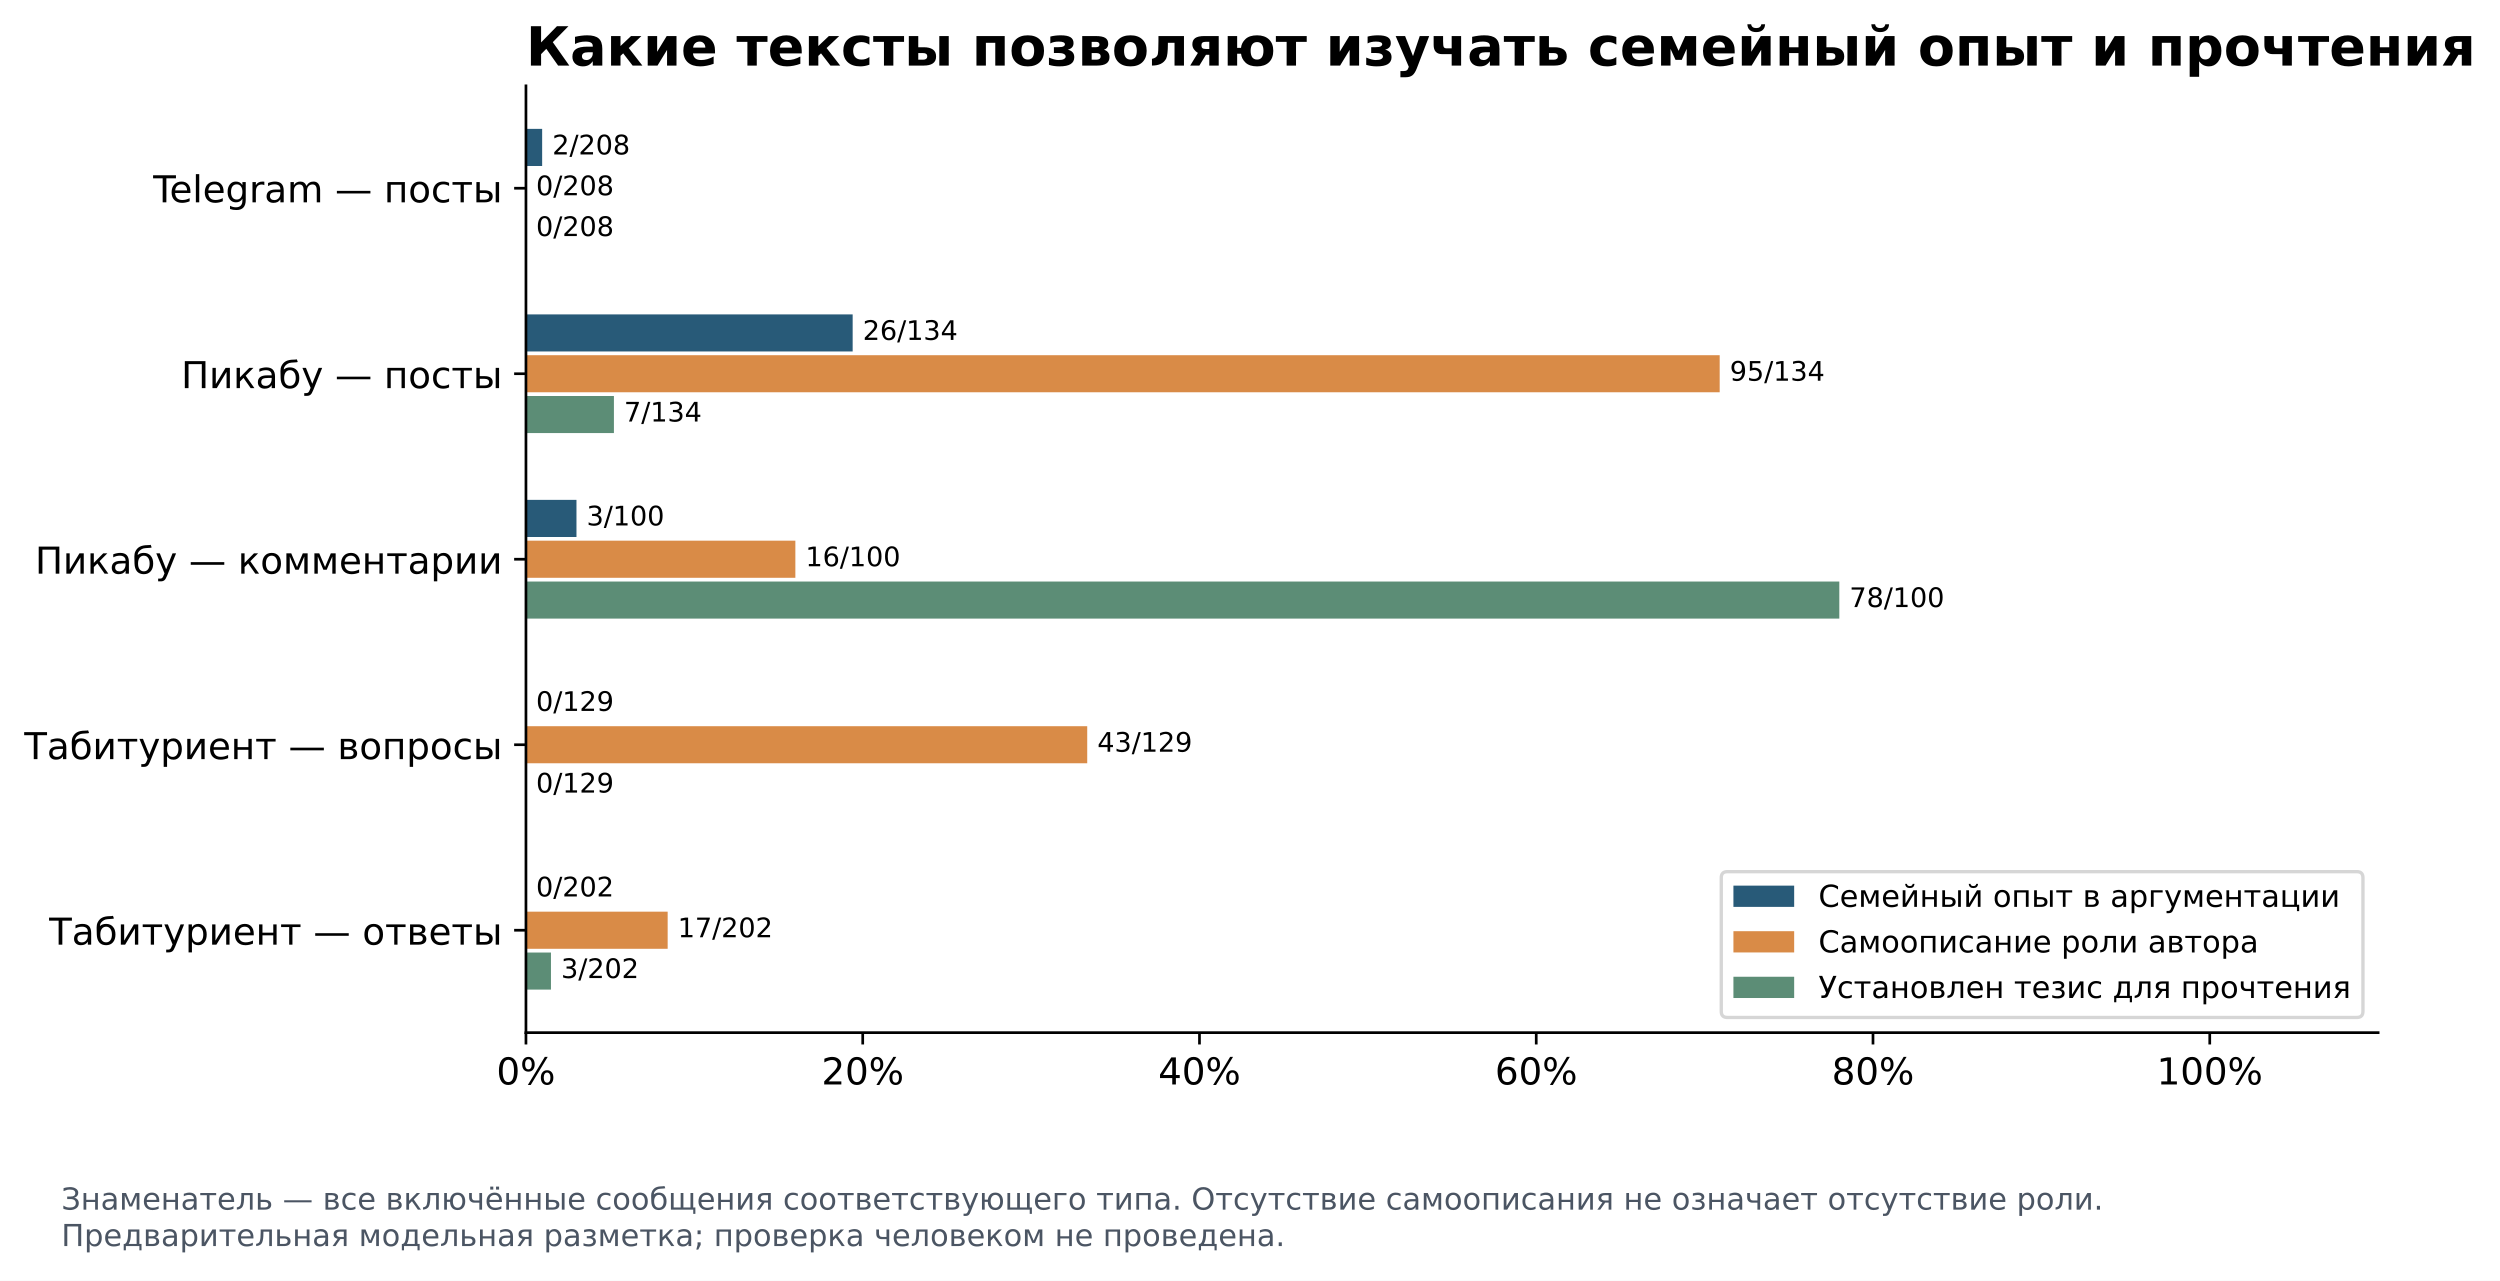
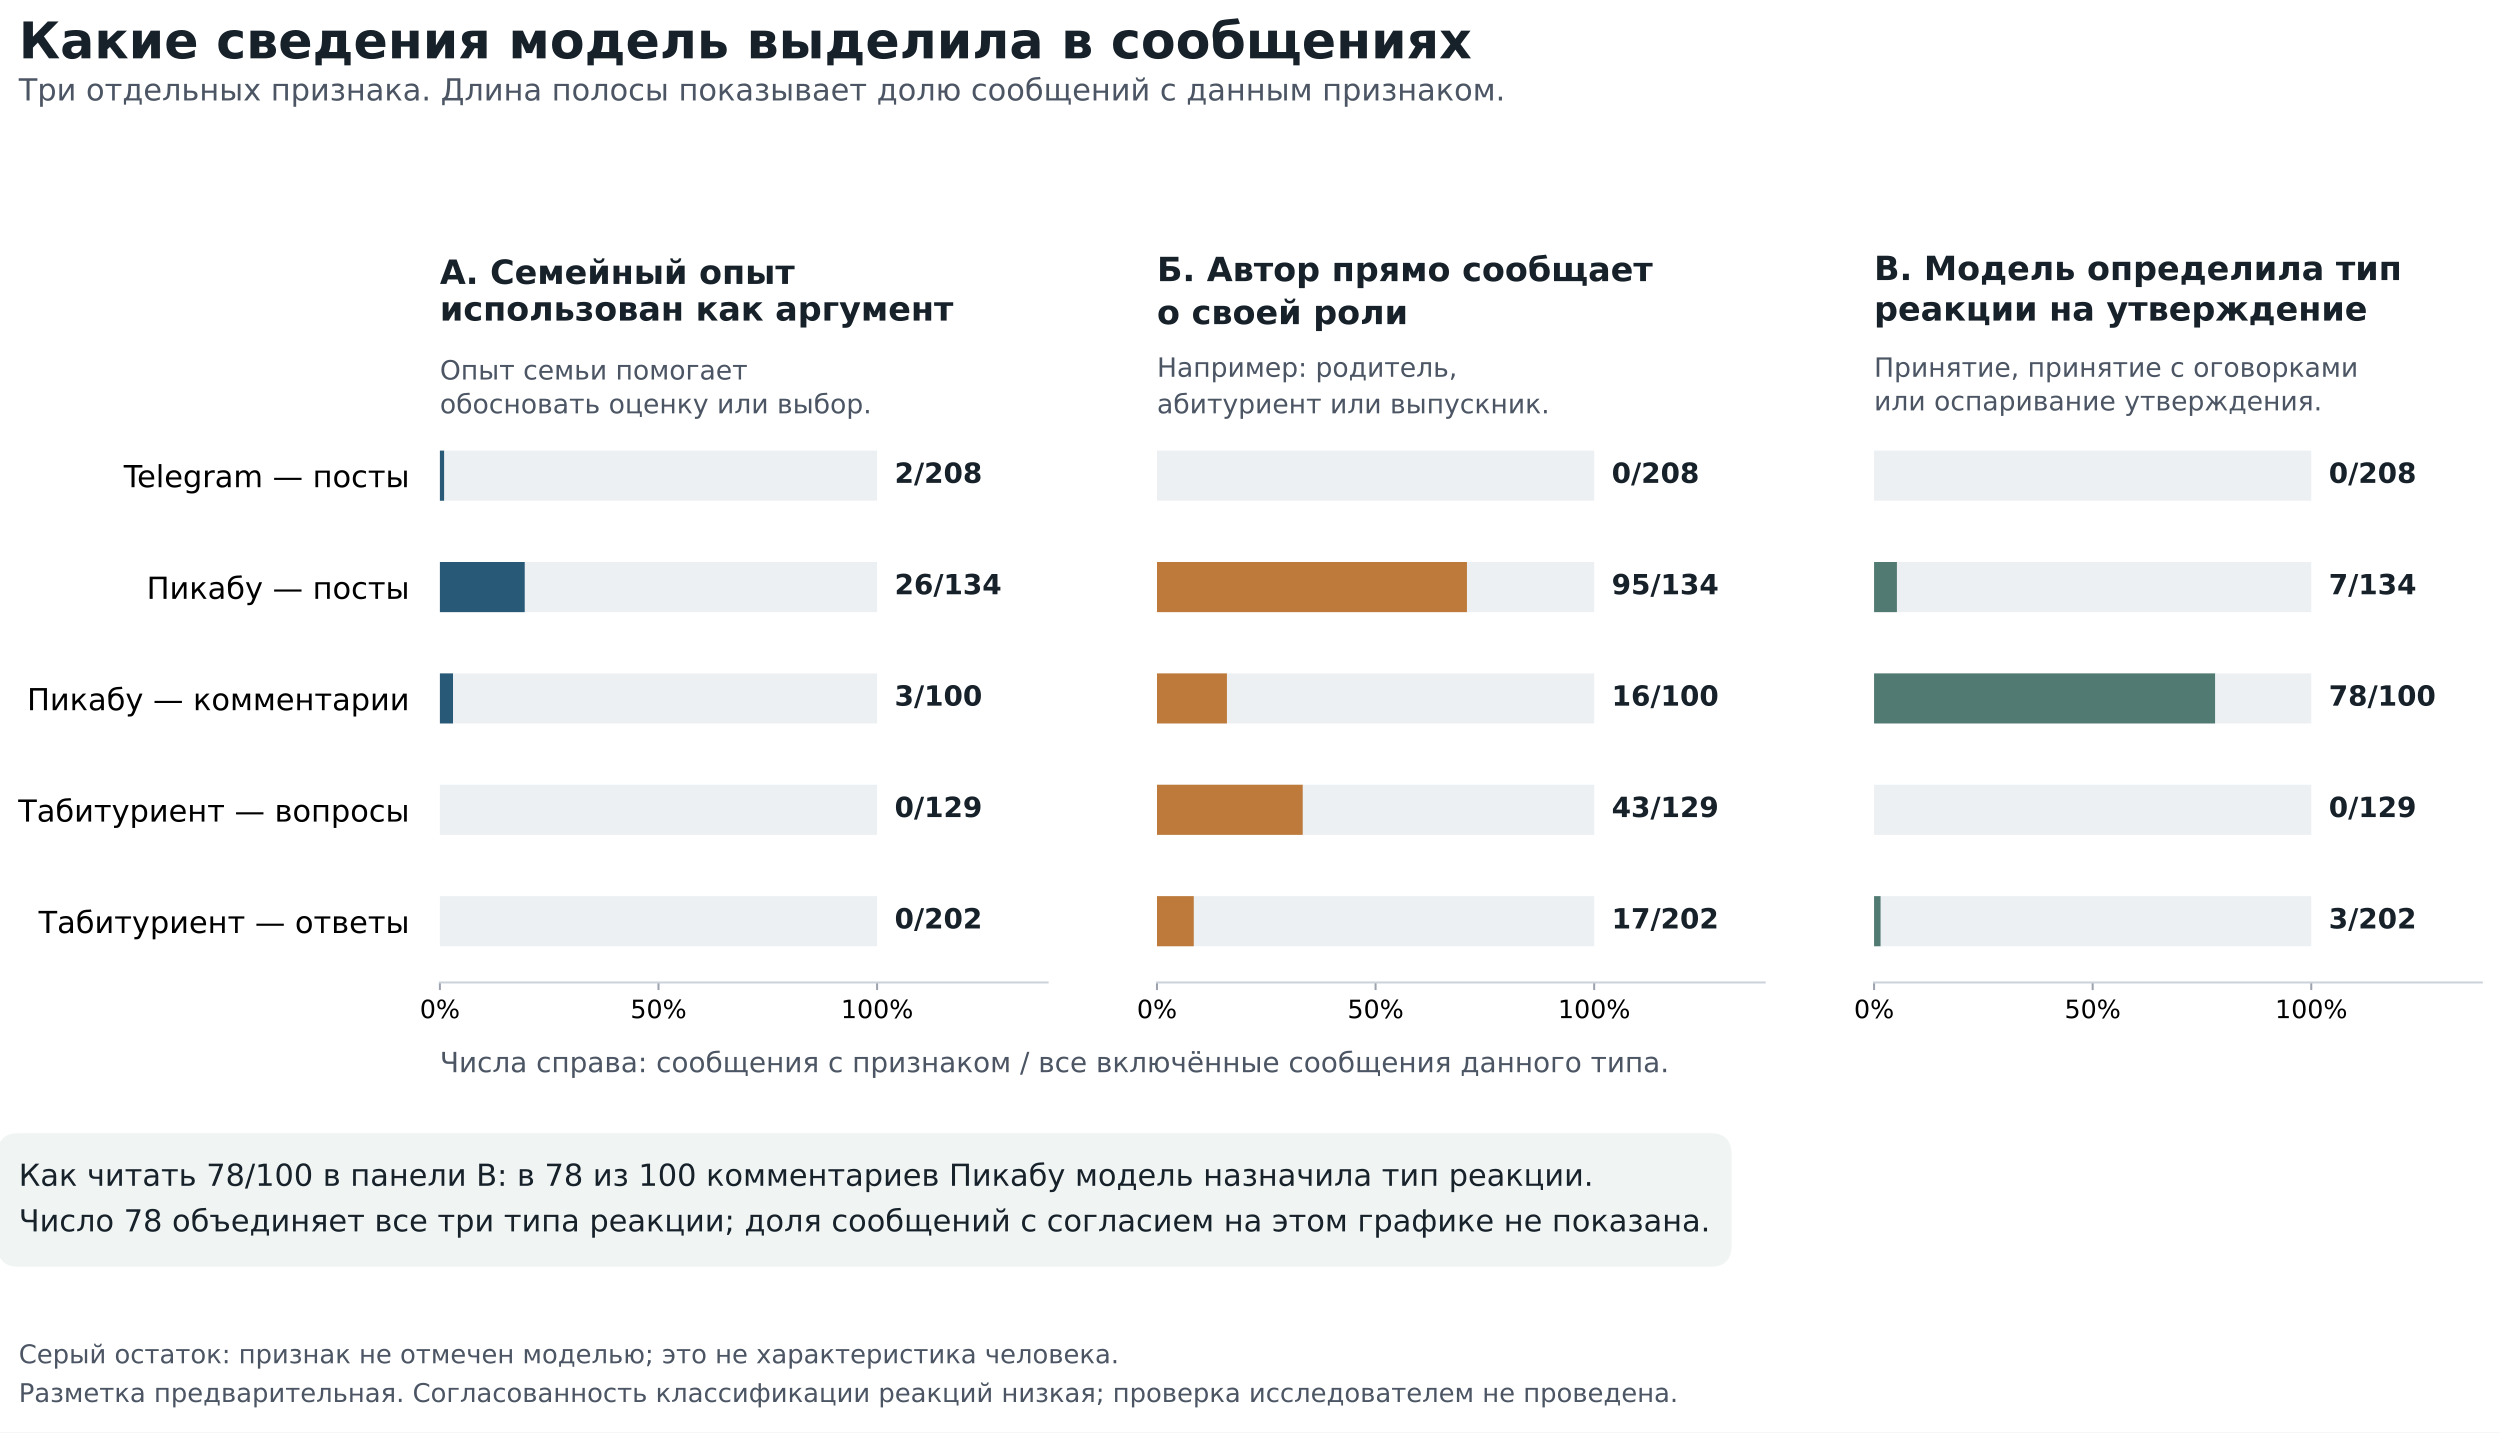
- <svg xmlns="http://www.w3.org/2000/svg" xmlns:xlink="http://www.w3.org/1999/xlink" width="740.805pt" height="379.507pt" viewBox="0 0 740.805 379.507" version="1.1">
+ <svg xmlns="http://www.w3.org/2000/svg" xmlns:xlink="http://www.w3.org/1999/xlink" width="987.33pt" height="565.733pt" viewBox="0 0 987.33 565.733" version="1.1">
  <defs>
    <style type="text/css">*{stroke-linejoin: round; stroke-linecap: butt}</style>
  </defs>
  <g id="figure_1">
    <g id="patch_1">
-       <path d="M 0 379.507  L 740.805 379.507  L 740.805 0  L 0 0  z " style="fill: #ffffff" />
+       <path d="M 0 565.733  L 987.33 565.733  L 987.33 0  L 0 0  z " style="fill: #ffffff" />
    </g>
    <g id="axes_1">
      <g id="patch_2">
-         <path d="M 155.852 305.995  L 704.692 305.995  L 704.692 25.435  L 155.852 25.435  z " style="fill: #ffffff" />
+         <path d="M 173.73 388.008  L 413.73 388.008  L 413.73 163.656  L 173.73 163.656  z " style="fill: #ffffff" />
      </g>
      <g id="patch_3">
-         <path d="M 155.852 38.188  L 160.65 38.188  L 160.65 49.181  L 155.852 49.181  z " clip-path="url(#p778c6179ed)" style="fill: #285a78" />
+         <path d="M 173.73 177.953  L 346.392 177.953  L 346.392 197.749  L 173.73 197.749  z " clip-path="url(#p733dc06a69)" style="fill: #edf0f3" />
      </g>
      <g id="patch_4">
-         <path d="M 155.852 93.156  L 252.663 93.156  L 252.663 104.15  L 155.852 104.15  z " clip-path="url(#p778c6179ed)" style="fill: #285a78" />
+         <path d="M 173.73 221.944  L 346.392 221.944  L 346.392 241.739  L 173.73 241.739  z " clip-path="url(#p733dc06a69)" style="fill: #edf0f3" />
      </g>
      <g id="patch_5">
-         <path d="M 155.852 148.125  L 170.821 148.125  L 170.821 159.119  L 155.852 159.119  z " clip-path="url(#p778c6179ed)" style="fill: #285a78" />
+         <path d="M 173.73 265.934  L 346.392 265.934  L 346.392 285.73  L 173.73 285.73  z " clip-path="url(#p733dc06a69)" style="fill: #edf0f3" />
      </g>
      <g id="patch_6">
-         <path d="M 155.852 203.094  L 155.852 203.094  L 155.852 214.087  L 155.852 214.087  z " clip-path="url(#p778c6179ed)" style="fill: #285a78" />
+         <path d="M 173.73 309.925  L 346.392 309.925  L 346.392 329.72  L 173.73 329.72  z " clip-path="url(#p733dc06a69)" style="fill: #edf0f3" />
      </g>
      <g id="patch_7">
-         <path d="M 155.852 258.062  L 155.852 258.062  L 155.852 269.056  L 155.852 269.056  z " clip-path="url(#p778c6179ed)" style="fill: #285a78" />
-       </g>
-       <g id="patch_8">
-         <path d="M 155.852 50.281  L 155.852 50.281  L 155.852 61.275  L 155.852 61.275  z " clip-path="url(#p778c6179ed)" style="fill: #d98b47" />
-       </g>
-       <g id="patch_9">
-         <path d="M 155.852 105.249  L 509.582 105.249  L 509.582 116.243  L 155.852 116.243  z " clip-path="url(#p778c6179ed)" style="fill: #d98b47" />
-       </g>
-       <g id="patch_10">
-         <path d="M 155.852 160.218  L 235.684 160.218  L 235.684 171.212  L 155.852 171.212  z " clip-path="url(#p778c6179ed)" style="fill: #d98b47" />
-       </g>
-       <g id="patch_11">
-         <path d="M 155.852 215.187  L 322.168 215.187  L 322.168 226.181  L 155.852 226.181  z " clip-path="url(#p778c6179ed)" style="fill: #d98b47" />
-       </g>
-       <g id="patch_12">
-         <path d="M 155.852 270.155  L 197.843 270.155  L 197.843 281.149  L 155.852 281.149  z " clip-path="url(#p778c6179ed)" style="fill: #d98b47" />
-       </g>
-       <g id="patch_13">
-         <path d="M 155.852 62.374  L 155.852 62.374  L 155.852 73.368  L 155.852 73.368  z " clip-path="url(#p778c6179ed)" style="fill: #5c8d76" />
-       </g>
-       <g id="patch_14">
-         <path d="M 155.852 117.343  L 181.917 117.343  L 181.917 128.336  L 155.852 128.336  z " clip-path="url(#p778c6179ed)" style="fill: #5c8d76" />
-       </g>
-       <g id="patch_15">
-         <path d="M 155.852 172.311  L 545.03 172.311  L 545.03 183.305  L 155.852 183.305  z " clip-path="url(#p778c6179ed)" style="fill: #5c8d76" />
-       </g>
-       <g id="patch_16">
-         <path d="M 155.852 227.28  L 155.852 227.28  L 155.852 238.274  L 155.852 238.274  z " clip-path="url(#p778c6179ed)" style="fill: #5c8d76" />
-       </g>
-       <g id="patch_17">
-         <path d="M 155.852 282.249  L 163.263 282.249  L 163.263 293.242  L 155.852 293.242  z " clip-path="url(#p778c6179ed)" style="fill: #5c8d76" />
+         <path d="M 173.73 353.915  L 346.392 353.915  L 346.392 373.711  L 173.73 373.711  z " clip-path="url(#p733dc06a69)" style="fill: #edf0f3" />
      </g>
      <g id="matplotlib.axis_1">
        <g id="xtick_1">
          <g id="line2d_1">
            <defs>
-               <path id="m16dffe905e" d="M 0 0  L 0 3.5  " style="stroke: #000000; stroke-width: 0.8" />
+               <path id="mbd93023bc0" d="M 0 0  L 0 3  " style="stroke: #9ca3af; stroke-width: 0.8" />
            </defs>
            <g>
-               <use xlink:href="#m16dffe905e" x="155.852" y="305.995" style="stroke: #000000; stroke-width: 0.8" />
+               <use xlink:href="#mbd93023bc0" x="173.73" y="388.008" style="fill: #9ca3af; stroke: #9ca3af; stroke-width: 0.8" />
            </g>
          </g>
          <g id="text_1">
-             <text style="font-size: 11px; font-family: 'DejaVu Sans'; text-anchor: middle" x="155.852" y="321.352" transform="rotate(-0 155.8525 321.3524)">0%</text>
+             <text style="font-size: 10px; font-family: 'DejaVu Sans'; text-anchor: middle" x="173.73" y="402.106" transform="rotate(-0 173.73 402.1057)">0%</text>
          </g>
        </g>
        <g id="xtick_2">
          <g id="line2d_2">
            <g>
-               <use xlink:href="#m16dffe905e" x="255.642" y="305.995" style="stroke: #000000; stroke-width: 0.8" />
+               <use xlink:href="#mbd93023bc0" x="260.061" y="388.008" style="fill: #9ca3af; stroke: #9ca3af; stroke-width: 0.8" />
            </g>
          </g>
          <g id="text_2">
-             <text style="font-size: 11px; font-family: 'DejaVu Sans'; text-anchor: middle" x="255.642" y="321.352" transform="rotate(-0 255.6416 321.3524)">20%</text>
+             <text style="font-size: 10px; font-family: 'DejaVu Sans'; text-anchor: middle" x="260.061" y="402.106" transform="rotate(-0 260.0609 402.1057)">50%</text>
          </g>
        </g>
        <g id="xtick_3">
          <g id="line2d_3">
            <g>
-               <use xlink:href="#m16dffe905e" x="355.431" y="305.995" style="stroke: #000000; stroke-width: 0.8" />
+               <use xlink:href="#mbd93023bc0" x="346.392" y="388.008" style="fill: #9ca3af; stroke: #9ca3af; stroke-width: 0.8" />
            </g>
          </g>
          <g id="text_3">
-             <text style="font-size: 11px; font-family: 'DejaVu Sans'; text-anchor: middle" x="355.431" y="321.352" transform="rotate(-0 355.4307 321.3524)">40%</text>
-           </g>
-         </g>
-         <g id="xtick_4">
-           <g id="line2d_4">
-             <g>
-               <use xlink:href="#m16dffe905e" x="455.22" y="305.995" style="stroke: #000000; stroke-width: 0.8" />
-             </g>
-           </g>
-           <g id="text_4">
-             <text style="font-size: 11px; font-family: 'DejaVu Sans'; text-anchor: middle" x="455.22" y="321.352" transform="rotate(-0 455.2198 321.3524)">60%</text>
-           </g>
-         </g>
-         <g id="xtick_5">
-           <g id="line2d_5">
-             <g>
-               <use xlink:href="#m16dffe905e" x="555.009" y="305.995" style="stroke: #000000; stroke-width: 0.8" />
-             </g>
-           </g>
-           <g id="text_5">
-             <text style="font-size: 11px; font-family: 'DejaVu Sans'; text-anchor: middle" x="555.009" y="321.352" transform="rotate(-0 555.0089 321.3524)">80%</text>
-           </g>
-         </g>
-         <g id="xtick_6">
-           <g id="line2d_6">
-             <g>
-               <use xlink:href="#m16dffe905e" x="654.798" y="305.995" style="stroke: #000000; stroke-width: 0.8" />
-             </g>
-           </g>
-           <g id="text_6">
-             <text style="font-size: 11px; font-family: 'DejaVu Sans'; text-anchor: middle" x="654.798" y="321.352" transform="rotate(-0 654.798 321.3524)">100%</text>
+             <text style="font-size: 10px; font-family: 'DejaVu Sans'; text-anchor: middle" x="346.392" y="402.106" transform="rotate(-0 346.3919 402.1057)">100%</text>
          </g>
        </g>
      </g>
      <g id="matplotlib.axis_2">
        <g id="ytick_1">
-           <g id="line2d_7">
-             <defs>
-               <path id="ma2c8cfbe9b" d="M 0 0  L -3.5 0  " style="stroke: #000000; stroke-width: 0.8" />
-             </defs>
-             <g>
-               <use xlink:href="#ma2c8cfbe9b" x="155.852" y="55.778" style="stroke: #000000; stroke-width: 0.8" />
-             </g>
-           </g>
+           <g id="line2d_4" />
+           <g id="text_4">
+             <text style="font-size: 12px; font-family: 'DejaVu Sans'; text-anchor: end" x="161.73" y="192.41" transform="rotate(-0 161.73 192.4099)">Telegram — посты</text>
+           </g>
+         </g>
+         <g id="ytick_2">
+           <g id="line2d_5" />
+           <g id="text_5">
+             <text style="font-size: 12px; font-family: 'DejaVu Sans'; text-anchor: end" x="161.73" y="236.503" transform="rotate(-0 161.73 236.5027)">Пикабу — посты</text>
+           </g>
+         </g>
+         <g id="ytick_3">
+           <g id="line2d_6" />
+           <g id="text_6">
+             <text style="font-size: 12px; font-family: 'DejaVu Sans'; text-anchor: end" x="161.73" y="280.493" transform="rotate(-0 161.73 280.4932)">Пикабу — комментарии</text>
+           </g>
+         </g>
+         <g id="ytick_4">
+           <g id="line2d_7" />
          <g id="text_7">
-             <text style="font-size: 11px; font-family: 'DejaVu Sans'; text-anchor: end" x="148.852" y="59.957" transform="rotate(-0 148.8525 59.95684)">Telegram — посты</text>
-           </g>
-         </g>
-         <g id="ytick_2">
-           <g id="line2d_8">
-             <g>
-               <use xlink:href="#ma2c8cfbe9b" x="155.852" y="110.746" style="stroke: #000000; stroke-width: 0.8" />
-             </g>
-           </g>
+             <text style="font-size: 12px; font-family: 'DejaVu Sans'; text-anchor: end" x="161.73" y="324.484" transform="rotate(-0 161.73 324.4838)">Табитуриент — вопросы</text>
+           </g>
+         </g>
+         <g id="ytick_5">
+           <g id="line2d_8" />
          <g id="text_8">
-             <text style="font-size: 11px; font-family: 'DejaVu Sans'; text-anchor: end" x="148.852" y="115.019" transform="rotate(-0 148.8525 115.0192)">Пикабу — посты</text>
-           </g>
-         </g>
-         <g id="ytick_3">
+             <text style="font-size: 12px; font-family: 'DejaVu Sans'; text-anchor: end" x="161.73" y="368.474" transform="rotate(-0 161.73 368.4744)">Табитуриент — ответы</text>
+           </g>
+         </g>
+       </g>
+       <g id="patch_8">
+         <path d="M 173.73 177.953  L 175.39 177.953  L 175.39 197.749  L 173.73 197.749  z " clip-path="url(#p733dc06a69)" style="fill: #285a78" />
+       </g>
+       <g id="patch_9">
+         <path d="M 173.73 221.944  L 207.232 221.944  L 207.232 241.739  L 173.73 241.739  z " clip-path="url(#p733dc06a69)" style="fill: #285a78" />
+       </g>
+       <g id="patch_10">
+         <path d="M 173.73 265.934  L 178.91 265.934  L 178.91 285.73  L 173.73 285.73  z " clip-path="url(#p733dc06a69)" style="fill: #285a78" />
+       </g>
+       <g id="patch_11">
+         <path d="M 173.73 309.925  L 173.73 309.925  L 173.73 329.72  L 173.73 329.72  z " clip-path="url(#p733dc06a69)" style="fill: #285a78" />
+       </g>
+       <g id="patch_12">
+         <path d="M 173.73 353.915  L 173.73 353.915  L 173.73 373.711  L 173.73 373.711  z " clip-path="url(#p733dc06a69)" style="fill: #285a78" />
+       </g>
+       <g id="patch_13">
+         <path d="M 173.73 388.008  L 413.73 388.008  " style="fill: none; stroke: #cbd2d9; stroke-width: 0.8; stroke-linejoin: miter; stroke-linecap: square" />
+       </g>
+       <g id="text_9">
+         <text style="font-weight: 700; font-size: 11px; font-family: 'DejaVu Sans'; text-anchor: start; fill: #17212a" x="353.298" y="190.708" transform="rotate(-0 353.2983 190.7082)">2/208</text>
+       </g>
+       <g id="text_10">
+         <text style="font-weight: 700; font-size: 11px; font-family: 'DejaVu Sans'; text-anchor: start; fill: #17212a" x="353.298" y="234.699" transform="rotate(-0 353.2983 234.6988)">26/134</text>
+       </g>
+       <g id="text_11">
+         <text style="font-weight: 700; font-size: 11px; font-family: 'DejaVu Sans'; text-anchor: start; fill: #17212a" x="353.298" y="278.689" transform="rotate(-0 353.2983 278.6894)">3/100</text>
+       </g>
+       <g id="text_12">
+         <text style="font-weight: 700; font-size: 11px; font-family: 'DejaVu Sans'; text-anchor: start; fill: #17212a" x="353.298" y="322.68" transform="rotate(-0 353.2983 322.68)">0/129</text>
+       </g>
+       <g id="text_13">
+         <text style="font-weight: 700; font-size: 11px; font-family: 'DejaVu Sans'; text-anchor: start; fill: #17212a" x="353.298" y="366.671" transform="rotate(-0 353.2983 366.6706)">0/202</text>
+       </g>
+       <g id="text_14">
+         <text style="font-weight: 700; font-size: 13.2px; font-family: 'DejaVu Sans'; fill: #17212a" transform="translate(173.73 112.127)">А. Семейный опыт</text>
+         <text style="font-weight: 700; font-size: 13.2px; font-family: 'DejaVu Sans'; fill: #17212a" transform="translate(173.73 126.6058)">использован как аргумент</text>
+       </g>
+       <g id="text_15">
+         <text style="font-size: 10.5px; font-family: 'DejaVu Sans'; fill: #4b5563" transform="translate(173.73 149.8866)">Опыт семьи помогает</text>
+         <text style="font-size: 10.5px; font-family: 'DejaVu Sans'; fill: #4b5563" transform="translate(173.73 163.2265)">обосновать оценку или выбор.</text>
+       </g>
+     </g>
+     <g id="axes_2">
+       <g id="patch_14">
+         <path d="M 456.93 388.008  L 696.93 388.008  L 696.93 163.656  L 456.93 163.656  z " style="fill: #ffffff" />
+       </g>
+       <g id="patch_15">
+         <path d="M 456.93 177.953  L 629.592 177.953  L 629.592 197.749  L 456.93 197.749  z " clip-path="url(#p7ef4b63ad0)" style="fill: #edf0f3" />
+       </g>
+       <g id="patch_16">
+         <path d="M 456.93 221.944  L 629.592 221.944  L 629.592 241.739  L 456.93 241.739  z " clip-path="url(#p7ef4b63ad0)" style="fill: #edf0f3" />
+       </g>
+       <g id="patch_17">
+         <path d="M 456.93 265.934  L 629.592 265.934  L 629.592 285.73  L 456.93 285.73  z " clip-path="url(#p7ef4b63ad0)" style="fill: #edf0f3" />
+       </g>
+       <g id="patch_18">
+         <path d="M 456.93 309.925  L 629.592 309.925  L 629.592 329.72  L 456.93 329.72  z " clip-path="url(#p7ef4b63ad0)" style="fill: #edf0f3" />
+       </g>
+       <g id="patch_19">
+         <path d="M 456.93 353.915  L 629.592 353.915  L 629.592 373.711  L 456.93 373.711  z " clip-path="url(#p7ef4b63ad0)" style="fill: #edf0f3" />
+       </g>
+       <g id="matplotlib.axis_3">
+         <g id="xtick_4">
          <g id="line2d_9">
            <g>
-               <use xlink:href="#ma2c8cfbe9b" x="155.852" y="165.715" style="stroke: #000000; stroke-width: 0.8" />
-             </g>
-           </g>
-           <g id="text_9">
-             <text style="font-size: 11px; font-family: 'DejaVu Sans'; text-anchor: end" x="148.852" y="169.988" transform="rotate(-0 148.8525 169.9878)">Пикабу — комментарии</text>
-           </g>
-         </g>
-         <g id="ytick_4">
+               <use xlink:href="#mbd93023bc0" x="456.93" y="388.008" style="fill: #9ca3af; stroke: #9ca3af; stroke-width: 0.8" />
+             </g>
+           </g>
+           <g id="text_16">
+             <text style="font-size: 10px; font-family: 'DejaVu Sans'; text-anchor: middle" x="456.93" y="402.106" transform="rotate(-0 456.93 402.1057)">0%</text>
+           </g>
+         </g>
+         <g id="xtick_5">
          <g id="line2d_10">
            <g>
-               <use xlink:href="#ma2c8cfbe9b" x="155.852" y="220.684" style="stroke: #000000; stroke-width: 0.8" />
-             </g>
-           </g>
-           <g id="text_10">
-             <text style="font-size: 11px; font-family: 'DejaVu Sans'; text-anchor: end" x="148.852" y="224.956" transform="rotate(-0 148.8525 224.9565)">Табитуриент — вопросы</text>
-           </g>
-         </g>
-         <g id="ytick_5">
+               <use xlink:href="#mbd93023bc0" x="543.261" y="388.008" style="fill: #9ca3af; stroke: #9ca3af; stroke-width: 0.8" />
+             </g>
+           </g>
+           <g id="text_17">
+             <text style="font-size: 10px; font-family: 'DejaVu Sans'; text-anchor: middle" x="543.261" y="402.106" transform="rotate(-0 543.2609 402.1057)">50%</text>
+           </g>
+         </g>
+         <g id="xtick_6">
          <g id="line2d_11">
            <g>
-               <use xlink:href="#ma2c8cfbe9b" x="155.852" y="275.652" style="stroke: #000000; stroke-width: 0.8" />
-             </g>
-           </g>
-           <g id="text_11">
-             <text style="font-size: 11px; font-family: 'DejaVu Sans'; text-anchor: end" x="148.852" y="279.925" transform="rotate(-0 148.8525 279.9251)">Табитуриент — ответы</text>
-           </g>
-         </g>
-       </g>
-       <g id="patch_18">
-         <path d="M 155.852 305.995  L 155.852 25.435  " style="fill: none; stroke: #000000; stroke-width: 0.8; stroke-linejoin: miter; stroke-linecap: square" />
-       </g>
-       <g id="patch_19">
-         <path d="M 155.852 305.995  L 704.692 305.995  " style="fill: none; stroke: #000000; stroke-width: 0.8; stroke-linejoin: miter; stroke-linecap: square" />
-       </g>
-       <g id="text_12">
-         <text style="font-size: 8px; font-family: 'DejaVu Sans'; text-anchor: start" x="163.644" y="45.763" transform="rotate(-0 163.6437 45.76272)">2/208</text>
-       </g>
-       <g id="text_13">
-         <text style="font-size: 8px; font-family: 'DejaVu Sans'; text-anchor: start" x="255.656" y="100.731" transform="rotate(-0 255.6565 100.7314)">26/134</text>
-       </g>
-       <g id="text_14">
-         <text style="font-size: 8px; font-family: 'DejaVu Sans'; text-anchor: start" x="173.815" y="155.7" transform="rotate(-0 173.8145 155.7)">3/100</text>
-       </g>
-       <g id="text_15">
-         <text style="font-size: 8px; font-family: 'DejaVu Sans'; text-anchor: start" x="158.846" y="210.669" transform="rotate(-0 158.8462 210.6687)">0/129</text>
-       </g>
-       <g id="text_16">
-         <text style="font-size: 8px; font-family: 'DejaVu Sans'; text-anchor: start" x="158.846" y="265.637" transform="rotate(-0 158.8462 265.6373)">0/202</text>
-       </g>
-       <g id="text_17">
-         <text style="font-size: 8px; font-family: 'DejaVu Sans'; text-anchor: start" x="158.846" y="57.856" transform="rotate(-0 158.8462 57.85582)">0/208</text>
-       </g>
-       <g id="text_18">
-         <text style="font-size: 8px; font-family: 'DejaVu Sans'; text-anchor: start" x="512.576" y="112.824" transform="rotate(-0 512.5762 112.8245)">95/134</text>
+               <use xlink:href="#mbd93023bc0" x="629.592" y="388.008" style="fill: #9ca3af; stroke: #9ca3af; stroke-width: 0.8" />
+             </g>
+           </g>
+           <g id="text_18">
+             <text style="font-size: 10px; font-family: 'DejaVu Sans'; text-anchor: middle" x="629.592" y="402.106" transform="rotate(-0 629.5919 402.1057)">100%</text>
+           </g>
+         </g>
+       </g>
+       <g id="matplotlib.axis_4">
+         <g id="ytick_6">
+           <g id="line2d_12" />
+         </g>
+         <g id="ytick_7">
+           <g id="line2d_13" />
+         </g>
+         <g id="ytick_8">
+           <g id="line2d_14" />
+         </g>
+         <g id="ytick_9">
+           <g id="line2d_15" />
+         </g>
+         <g id="ytick_10">
+           <g id="line2d_16" />
+         </g>
+       </g>
+       <g id="patch_20">
+         <path d="M 456.93 177.953  L 456.93 177.953  L 456.93 197.749  L 456.93 197.749  z " clip-path="url(#p7ef4b63ad0)" style="fill: #bd7a3b" />
+       </g>
+       <g id="patch_21">
+         <path d="M 456.93 221.944  L 579.34 221.944  L 579.34 241.739  L 456.93 241.739  z " clip-path="url(#p7ef4b63ad0)" style="fill: #bd7a3b" />
+       </g>
+       <g id="patch_22">
+         <path d="M 456.93 265.934  L 484.556 265.934  L 484.556 285.73  L 456.93 285.73  z " clip-path="url(#p7ef4b63ad0)" style="fill: #bd7a3b" />
+       </g>
+       <g id="patch_23">
+         <path d="M 456.93 309.925  L 514.484 309.925  L 514.484 329.72  L 456.93 329.72  z " clip-path="url(#p7ef4b63ad0)" style="fill: #bd7a3b" />
+       </g>
+       <g id="patch_24">
+         <path d="M 456.93 353.915  L 471.461 353.915  L 471.461 373.711  L 456.93 373.711  z " clip-path="url(#p7ef4b63ad0)" style="fill: #bd7a3b" />
+       </g>
+       <g id="patch_25">
+         <path d="M 456.93 388.008  L 696.93 388.008  " style="fill: none; stroke: #cbd2d9; stroke-width: 0.8; stroke-linejoin: miter; stroke-linecap: square" />
      </g>
      <g id="text_19">
-         <text style="font-size: 8px; font-family: 'DejaVu Sans'; text-anchor: start" x="238.677" y="167.793" transform="rotate(-0 238.6774 167.7931)">16/100</text>
+         <text style="font-weight: 700; font-size: 11px; font-family: 'DejaVu Sans'; text-anchor: start; fill: #17212a" x="636.498" y="190.708" transform="rotate(-0 636.4983 190.7082)">0/208</text>
      </g>
      <g id="text_20">
-         <text style="font-size: 8px; font-family: 'DejaVu Sans'; text-anchor: start" x="325.161" y="222.762" transform="rotate(-0 325.1613 222.7618)">43/129</text>
+         <text style="font-weight: 700; font-size: 11px; font-family: 'DejaVu Sans'; text-anchor: start; fill: #17212a" x="636.498" y="234.699" transform="rotate(-0 636.4983 234.6988)">95/134</text>
      </g>
      <g id="text_21">
-         <text style="font-size: 8px; font-family: 'DejaVu Sans'; text-anchor: start" x="200.837" y="277.73" transform="rotate(-0 200.8366 277.7304)">17/202</text>
+         <text style="font-weight: 700; font-size: 11px; font-family: 'DejaVu Sans'; text-anchor: start; fill: #17212a" x="636.498" y="278.689" transform="rotate(-0 636.4983 278.6894)">16/100</text>
      </g>
      <g id="text_22">
-         <text style="font-size: 8px; font-family: 'DejaVu Sans'; text-anchor: start" x="158.846" y="69.949" transform="rotate(-0 158.8462 69.94892)">0/208</text>
+         <text style="font-weight: 700; font-size: 11px; font-family: 'DejaVu Sans'; text-anchor: start; fill: #17212a" x="636.498" y="322.68" transform="rotate(-0 636.4983 322.68)">43/129</text>
      </g>
      <g id="text_23">
-         <text style="font-size: 8px; font-family: 'DejaVu Sans'; text-anchor: start" x="184.91" y="124.918" transform="rotate(-0 184.9105 124.9176)">7/134</text>
+         <text style="font-weight: 700; font-size: 11px; font-family: 'DejaVu Sans'; text-anchor: start; fill: #17212a" x="636.498" y="366.671" transform="rotate(-0 636.4983 366.6706)">17/202</text>
      </g>
      <g id="text_24">
-         <text style="font-size: 8px; font-family: 'DejaVu Sans'; text-anchor: start" x="548.024" y="179.886" transform="rotate(-0 548.0236 179.8862)">78/100</text>
+         <text style="font-weight: 700; font-size: 13.2px; font-family: 'DejaVu Sans'; fill: #17212a" transform="translate(456.93 111.0318)">Б. Автор прямо сообщает</text>
+         <text style="font-weight: 700; font-size: 13.2px; font-family: 'DejaVu Sans'; fill: #17212a" transform="translate(456.93 128.0083)">о своей роли</text>
      </g>
      <g id="text_25">
-         <text style="font-size: 8px; font-family: 'DejaVu Sans'; text-anchor: start" x="158.846" y="234.855" transform="rotate(-0 158.8462 234.8549)">0/129</text>
-       </g>
-       <g id="text_26">
-         <text style="font-size: 8px; font-family: 'DejaVu Sans'; text-anchor: start" x="166.256" y="289.824" transform="rotate(-0 166.2563 289.8235)">3/202</text>
-       </g>
-       <g id="text_27">
-         <text style="font-weight: 700; font-size: 16px; font-family: 'DejaVu Sans'; text-anchor: start" x="155.852" y="19.435" transform="rotate(-0 155.8525 19.435)">Какие тексты позволяют изучать семейный опыт и прочтения</text>
-       </g>
-       <g id="legend_1">
-         <g id="patch_20">
-           <path d="M 511.851 301.495  L 698.393 301.495  Q 700.192 301.495 700.192 299.695  L 700.192 260.093  Q 700.192 258.293 698.393 258.293  L 511.851 258.293  Q 510.051 258.293 510.051 260.093  L 510.051 299.695  Q 510.051 301.495 511.851 301.495  z " style="fill: #ffffff; opacity: 0.8; stroke: #cccccc; stroke-linejoin: miter" />
-         </g>
-         <g id="patch_21">
-           <path d="M 513.651 268.731  L 531.651 268.731  L 531.651 262.431  L 513.651 262.431  z " style="fill: #285a78" />
-         </g>
-         <g id="text_28">
-           <text style="font-size: 9px; font-family: 'DejaVu Sans'; text-anchor: start" x="538.851" y="268.731" transform="rotate(-0 538.8506 268.7315)">Семейный опыт в аргументации</text>
-         </g>
-         <g id="patch_22">
-           <path d="M 513.651 282.232  L 531.651 282.232  L 531.651 275.932  L 513.651 275.932  z " style="fill: #d98b47" />
-         </g>
-         <g id="text_29">
-           <text style="font-size: 9px; font-family: 'DejaVu Sans'; text-anchor: start" x="538.851" y="282.232" transform="rotate(-0 538.8506 282.2322)">Самоописание роли автора</text>
-         </g>
-         <g id="patch_23">
-           <path d="M 513.651 295.733  L 531.651 295.733  L 531.651 289.433  L 513.651 289.433  z " style="fill: #5c8d76" />
-         </g>
-         <g id="text_30">
-           <text style="font-size: 9px; font-family: 'DejaVu Sans'; text-anchor: start" x="538.851" y="295.733" transform="rotate(-0 538.8506 295.7329)">Установлен тезис для прочтения</text>
-         </g>
-       </g>
-     </g>
-     <g id="text_31">
-       <text style="font-size: 9px; font-family: 'DejaVu Sans'; fill: #4b5563" transform="translate(18.1725 358.4423)">Знаменатель — все включённые сообщения соответствующего типа. Отсутствие самоописания не означает отсутствие роли.</text>
-       <text style="font-size: 9px; font-family: 'DejaVu Sans'; fill: #4b5563" transform="translate(18.1725 369.244)">Предварительная модельная разметка; проверка человеком не проведена.</text>
+         <text style="font-size: 10.5px; font-family: 'DejaVu Sans'; fill: #4b5563" transform="translate(456.93 148.8005)">Например: родитель,</text>
+         <text style="font-size: 10.5px; font-family: 'DejaVu Sans'; fill: #4b5563" transform="translate(456.93 163.2265)">абитуриент или выпускник.</text>
+       </g>
+     </g>
+     <g id="axes_3">
+       <g id="patch_26">
+         <path d="M 740.13 388.008  L 980.13 388.008  L 980.13 163.656  L 740.13 163.656  z " style="fill: #ffffff" />
+       </g>
+       <g id="patch_27">
+         <path d="M 740.13 177.953  L 912.792 177.953  L 912.792 197.749  L 740.13 197.749  z " clip-path="url(#pe8e6ff3f31)" style="fill: #edf0f3" />
+       </g>
+       <g id="patch_28">
+         <path d="M 740.13 221.944  L 912.792 221.944  L 912.792 241.739  L 740.13 241.739  z " clip-path="url(#pe8e6ff3f31)" style="fill: #edf0f3" />
+       </g>
+       <g id="patch_29">
+         <path d="M 740.13 265.934  L 912.792 265.934  L 912.792 285.73  L 740.13 285.73  z " clip-path="url(#pe8e6ff3f31)" style="fill: #edf0f3" />
+       </g>
+       <g id="patch_30">
+         <path d="M 740.13 309.925  L 912.792 309.925  L 912.792 329.72  L 740.13 329.72  z " clip-path="url(#pe8e6ff3f31)" style="fill: #edf0f3" />
+       </g>
+       <g id="patch_31">
+         <path d="M 740.13 353.915  L 912.792 353.915  L 912.792 373.711  L 740.13 373.711  z " clip-path="url(#pe8e6ff3f31)" style="fill: #edf0f3" />
+       </g>
+       <g id="matplotlib.axis_5">
+         <g id="xtick_7">
+           <g id="line2d_17">
+             <g>
+               <use xlink:href="#mbd93023bc0" x="740.13" y="388.008" style="fill: #9ca3af; stroke: #9ca3af; stroke-width: 0.8" />
+             </g>
+           </g>
+           <g id="text_26">
+             <text style="font-size: 10px; font-family: 'DejaVu Sans'; text-anchor: middle" x="740.13" y="402.106" transform="rotate(-0 740.13 402.1057)">0%</text>
+           </g>
+         </g>
+         <g id="xtick_8">
+           <g id="line2d_18">
+             <g>
+               <use xlink:href="#mbd93023bc0" x="826.461" y="388.008" style="fill: #9ca3af; stroke: #9ca3af; stroke-width: 0.8" />
+             </g>
+           </g>
+           <g id="text_27">
+             <text style="font-size: 10px; font-family: 'DejaVu Sans'; text-anchor: middle" x="826.461" y="402.106" transform="rotate(-0 826.4609 402.1057)">50%</text>
+           </g>
+         </g>
+         <g id="xtick_9">
+           <g id="line2d_19">
+             <g>
+               <use xlink:href="#mbd93023bc0" x="912.792" y="388.008" style="fill: #9ca3af; stroke: #9ca3af; stroke-width: 0.8" />
+             </g>
+           </g>
+           <g id="text_28">
+             <text style="font-size: 10px; font-family: 'DejaVu Sans'; text-anchor: middle" x="912.792" y="402.106" transform="rotate(-0 912.7919 402.1057)">100%</text>
+           </g>
+         </g>
+       </g>
+       <g id="matplotlib.axis_6">
+         <g id="ytick_11">
+           <g id="line2d_20" />
+         </g>
+         <g id="ytick_12">
+           <g id="line2d_21" />
+         </g>
+         <g id="ytick_13">
+           <g id="line2d_22" />
+         </g>
+         <g id="ytick_14">
+           <g id="line2d_23" />
+         </g>
+         <g id="ytick_15">
+           <g id="line2d_24" />
+         </g>
+       </g>
+       <g id="patch_32">
+         <path d="M 740.13 177.953  L 740.13 177.953  L 740.13 197.749  L 740.13 197.749  z " clip-path="url(#pe8e6ff3f31)" style="fill: #517a72" />
+       </g>
+       <g id="patch_33">
+         <path d="M 740.13 221.944  L 749.15 221.944  L 749.15 241.739  L 740.13 241.739  z " clip-path="url(#pe8e6ff3f31)" style="fill: #517a72" />
+       </g>
+       <g id="patch_34">
+         <path d="M 740.13 265.934  L 874.806 265.934  L 874.806 285.73  L 740.13 285.73  z " clip-path="url(#pe8e6ff3f31)" style="fill: #517a72" />
+       </g>
+       <g id="patch_35">
+         <path d="M 740.13 309.925  L 740.13 309.925  L 740.13 329.72  L 740.13 329.72  z " clip-path="url(#pe8e6ff3f31)" style="fill: #517a72" />
+       </g>
+       <g id="patch_36">
+         <path d="M 740.13 353.915  L 742.694 353.915  L 742.694 373.711  L 740.13 373.711  z " clip-path="url(#pe8e6ff3f31)" style="fill: #517a72" />
+       </g>
+       <g id="patch_37">
+         <path d="M 740.13 388.008  L 980.13 388.008  " style="fill: none; stroke: #cbd2d9; stroke-width: 0.8; stroke-linejoin: miter; stroke-linecap: square" />
+       </g>
+       <g id="text_29">
+         <text style="font-weight: 700; font-size: 11px; font-family: 'DejaVu Sans'; text-anchor: start; fill: #17212a" x="919.698" y="190.708" transform="rotate(-0 919.6983 190.7082)">0/208</text>
+       </g>
+       <g id="text_30">
+         <text style="font-weight: 700; font-size: 11px; font-family: 'DejaVu Sans'; text-anchor: start; fill: #17212a" x="919.698" y="234.699" transform="rotate(-0 919.6983 234.6988)">7/134</text>
+       </g>
+       <g id="text_31">
+         <text style="font-weight: 700; font-size: 11px; font-family: 'DejaVu Sans'; text-anchor: start; fill: #17212a" x="919.698" y="278.689" transform="rotate(-0 919.6983 278.6894)">78/100</text>
+       </g>
+       <g id="text_32">
+         <text style="font-weight: 700; font-size: 11px; font-family: 'DejaVu Sans'; text-anchor: start; fill: #17212a" x="919.698" y="322.68" transform="rotate(-0 919.6983 322.68)">0/129</text>
+       </g>
+       <g id="text_33">
+         <text style="font-weight: 700; font-size: 11px; font-family: 'DejaVu Sans'; text-anchor: start; fill: #17212a" x="919.698" y="366.671" transform="rotate(-0 919.6983 366.6706)">3/202</text>
+       </g>
+       <g id="text_34">
+         <text style="font-weight: 700; font-size: 13.2px; font-family: 'DejaVu Sans'; fill: #17212a" transform="translate(740.13 110.6131)">В. Модель определила тип</text>
+         <text style="font-weight: 700; font-size: 13.2px; font-family: 'DejaVu Sans'; fill: #17212a" transform="translate(740.13 126.6058)">реакции на утверждение</text>
+       </g>
+       <g id="text_35">
+         <text style="font-size: 10.5px; font-family: 'DejaVu Sans'; fill: #4b5563" transform="translate(740.13 148.8005)">Принятие, принятие с оговорками</text>
+         <text style="font-size: 10.5px; font-family: 'DejaVu Sans'; fill: #4b5563" transform="translate(740.13 162.0879)">или оспаривание утверждения.</text>
+       </g>
+     </g>
+     <g id="text_36">
+       <text style="font-weight: 700; font-size: 20px; font-family: 'DejaVu Sans'; text-anchor: start; fill: #17212a" x="7.41" y="23.05" transform="rotate(-0 7.41 23.05)">Какие сведения модель выделила в сообщениях</text>
+     </g>
+     <g id="text_37">
+       <text style="font-size: 12px; font-family: 'DejaVu Sans'; text-anchor: start; fill: #4b5563" x="7.41" y="39.672" transform="rotate(-0 7.41 39.672)">Три отдельных признака. Длина полосы показывает долю сообщений с данным признаком.</text>
+     </g>
+     <g id="text_38">
+       <text style="font-size: 11px; font-family: 'DejaVu Sans'; text-anchor: start; fill: #4b5563" x="173.73" y="423.432" transform="rotate(-0 173.73 423.432)">Числа справа: сообщения с признаком / все включённые сообщения данного типа.</text>
+     </g>
+     <g id="text_39">
+       <g id="patch_38">
+         <path d="M 7.41 500.304  L 675.465 500.304  Q 683.865 500.304 683.865 491.904  L 683.865 455.904  Q 683.865 447.504 675.465 447.504  L 7.41 447.504  Q -0.99 447.504 -0.99 455.904  L -0.99 491.904  Q -0.99 500.304 7.41 500.304  z " style="fill: #f0f5f4" />
+       </g>
+       <text style="font-size: 12px; font-family: 'DejaVu Sans'; fill: #17212a" transform="translate(7.41 468.3174)">Как читать 78/100 в панели В: в 78 из 100 комментариев Пикабу модель назначила тип реакции.</text>
+       <text style="font-size: 12px; font-family: 'DejaVu Sans'; fill: #17212a" transform="translate(7.41 486.3174)">Число 78 объединяет все три типа реакции; доля сообщений с согласием на этом графике не показана.</text>
+     </g>
+     <g id="text_40">
+       <text style="font-size: 10.2px; font-family: 'DejaVu Sans'; fill: #4b5563" transform="translate(7.41 538.3966)">Серый остаток: признак не отмечен моделью; это не характеристика человека.</text>
+       <text style="font-size: 10.2px; font-family: 'DejaVu Sans'; fill: #4b5563" transform="translate(7.41 553.6966)">Разметка предварительная. Согласованность классификации реакций низкая; проверка исследователем не проведена.</text>
    </g>
  </g>
  <defs>
-     <clipPath id="p778c6179ed">
-       <rect x="155.852" y="25.435" width="548.84" height="280.56" />
+     <clipPath id="p733dc06a69">
+       <rect x="173.73" y="163.656" width="240" height="224.352" />
+     </clipPath>
+     <clipPath id="p7ef4b63ad0">
+       <rect x="456.93" y="163.656" width="240" height="224.352" />
+     </clipPath>
+     <clipPath id="pe8e6ff3f31">
+       <rect x="740.13" y="163.656" width="240" height="224.352" />
    </clipPath>
  </defs>
</svg>
